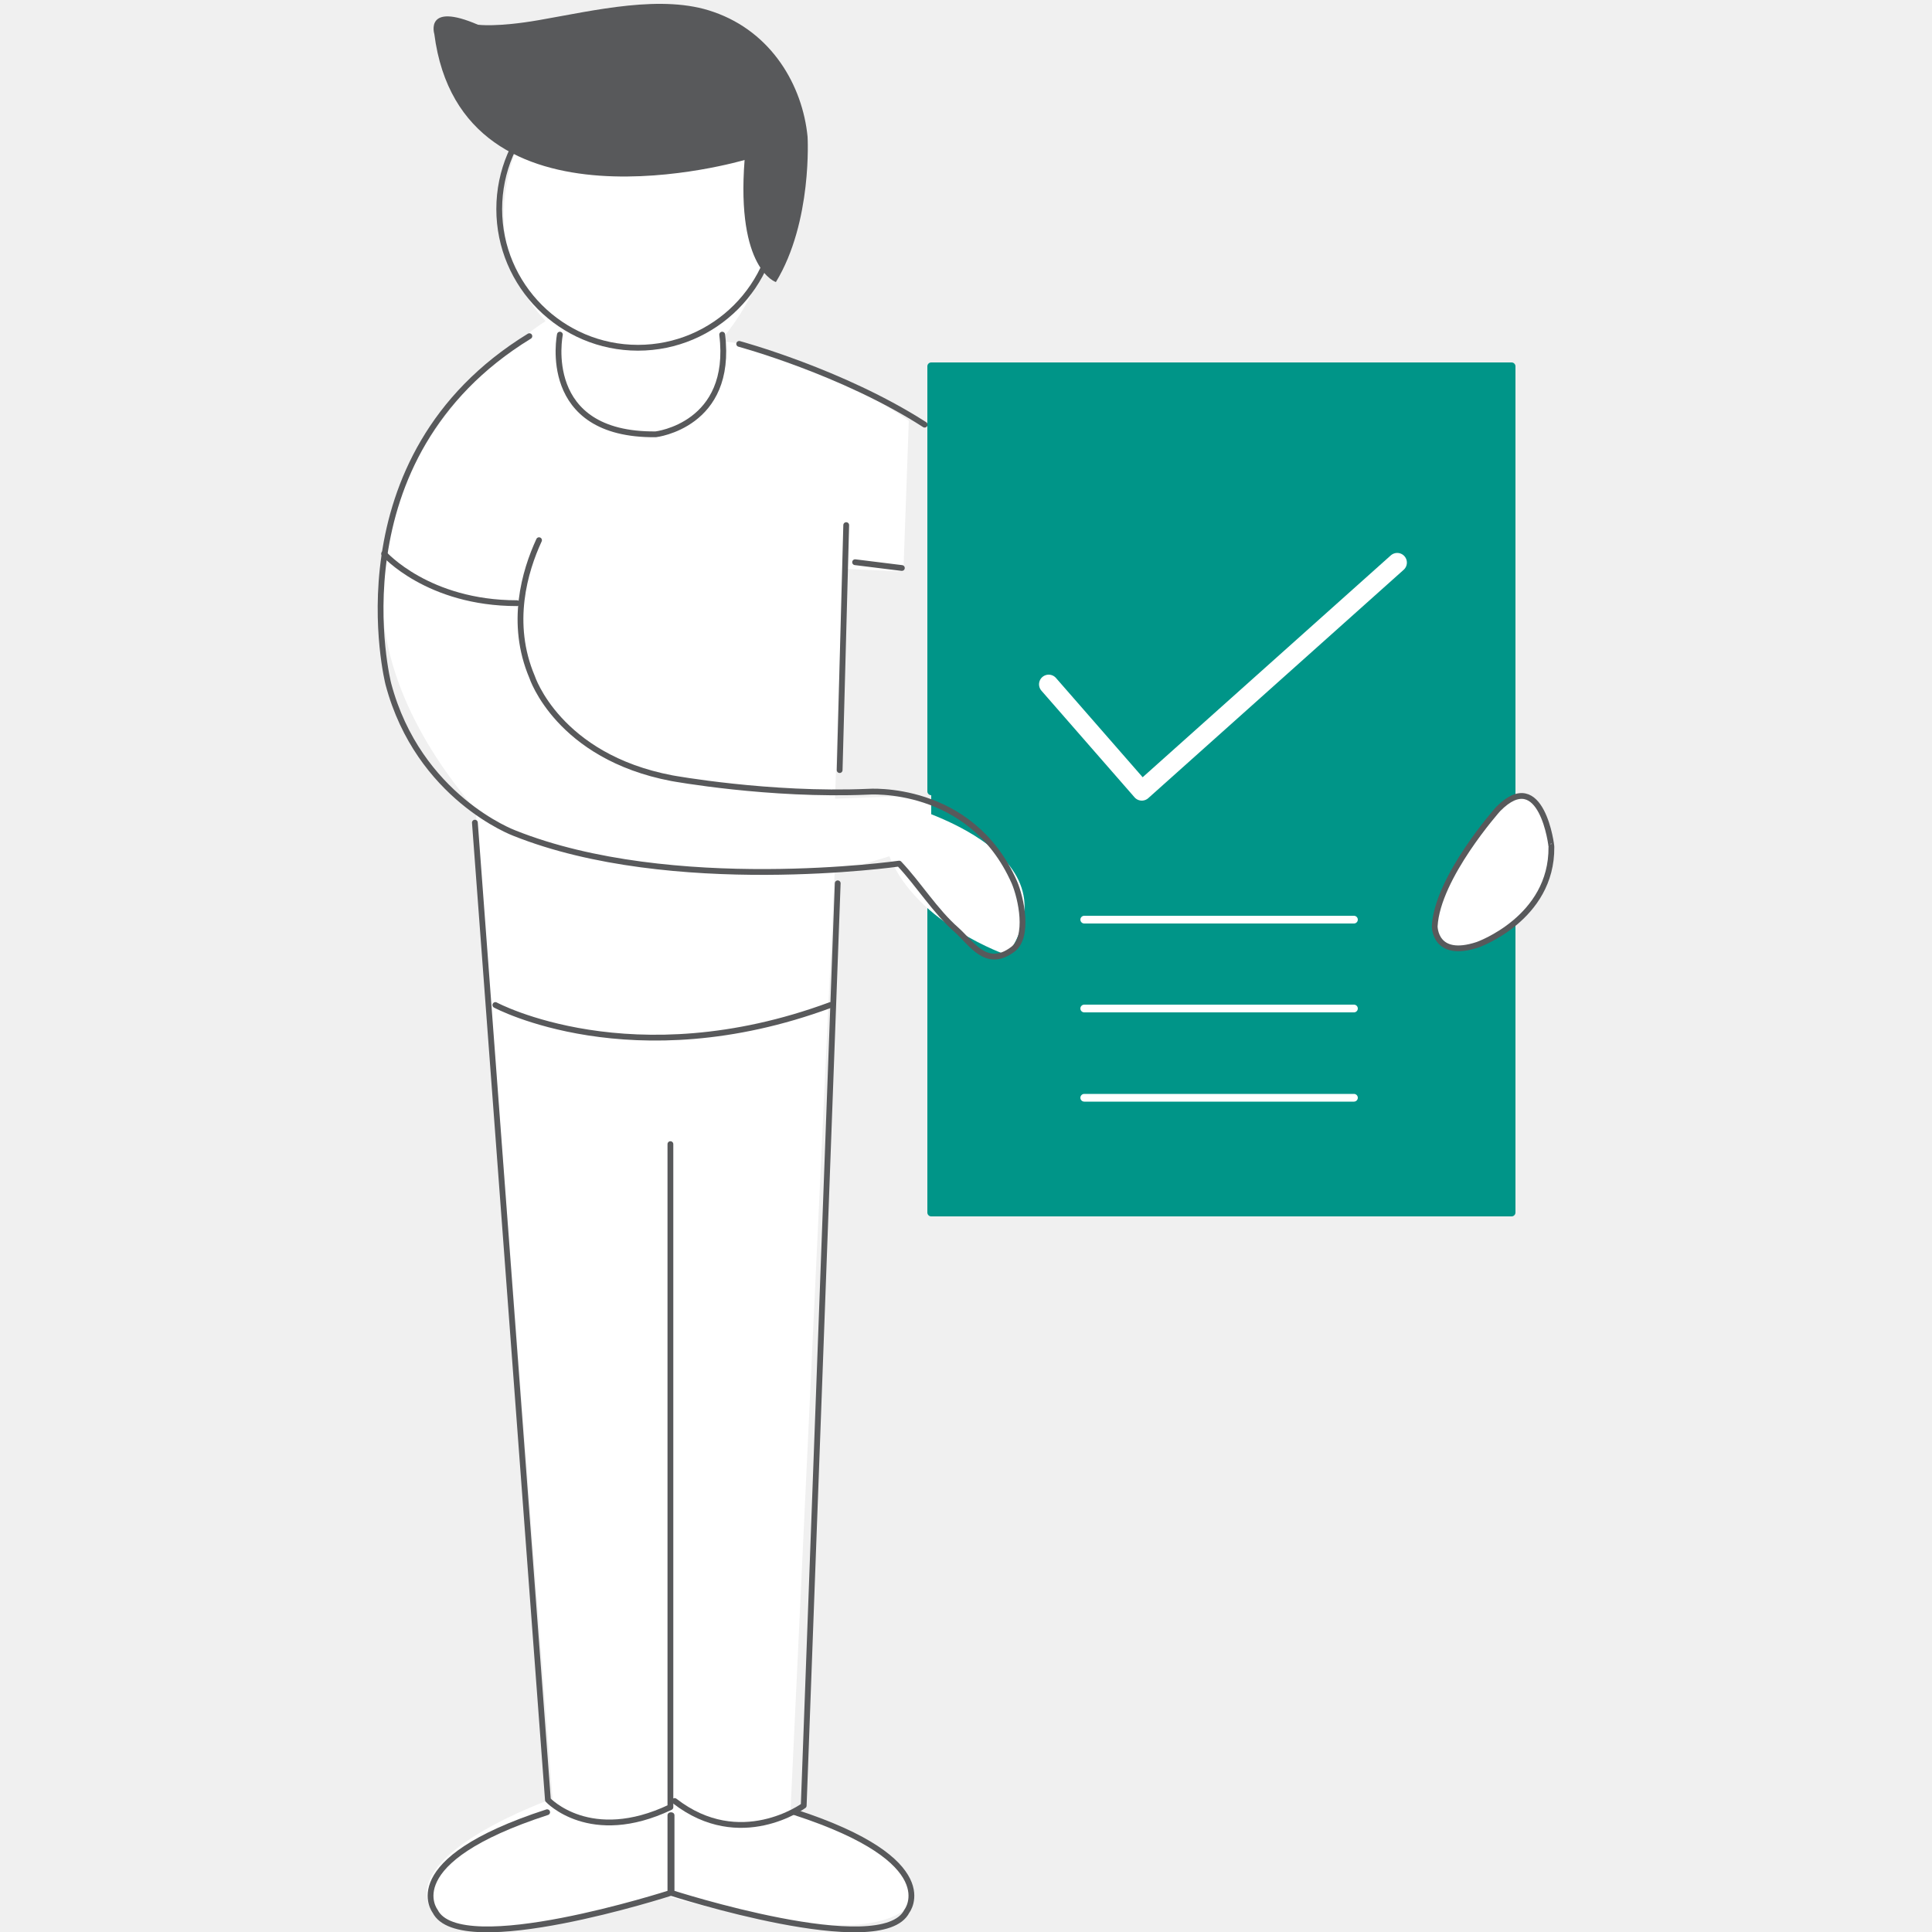
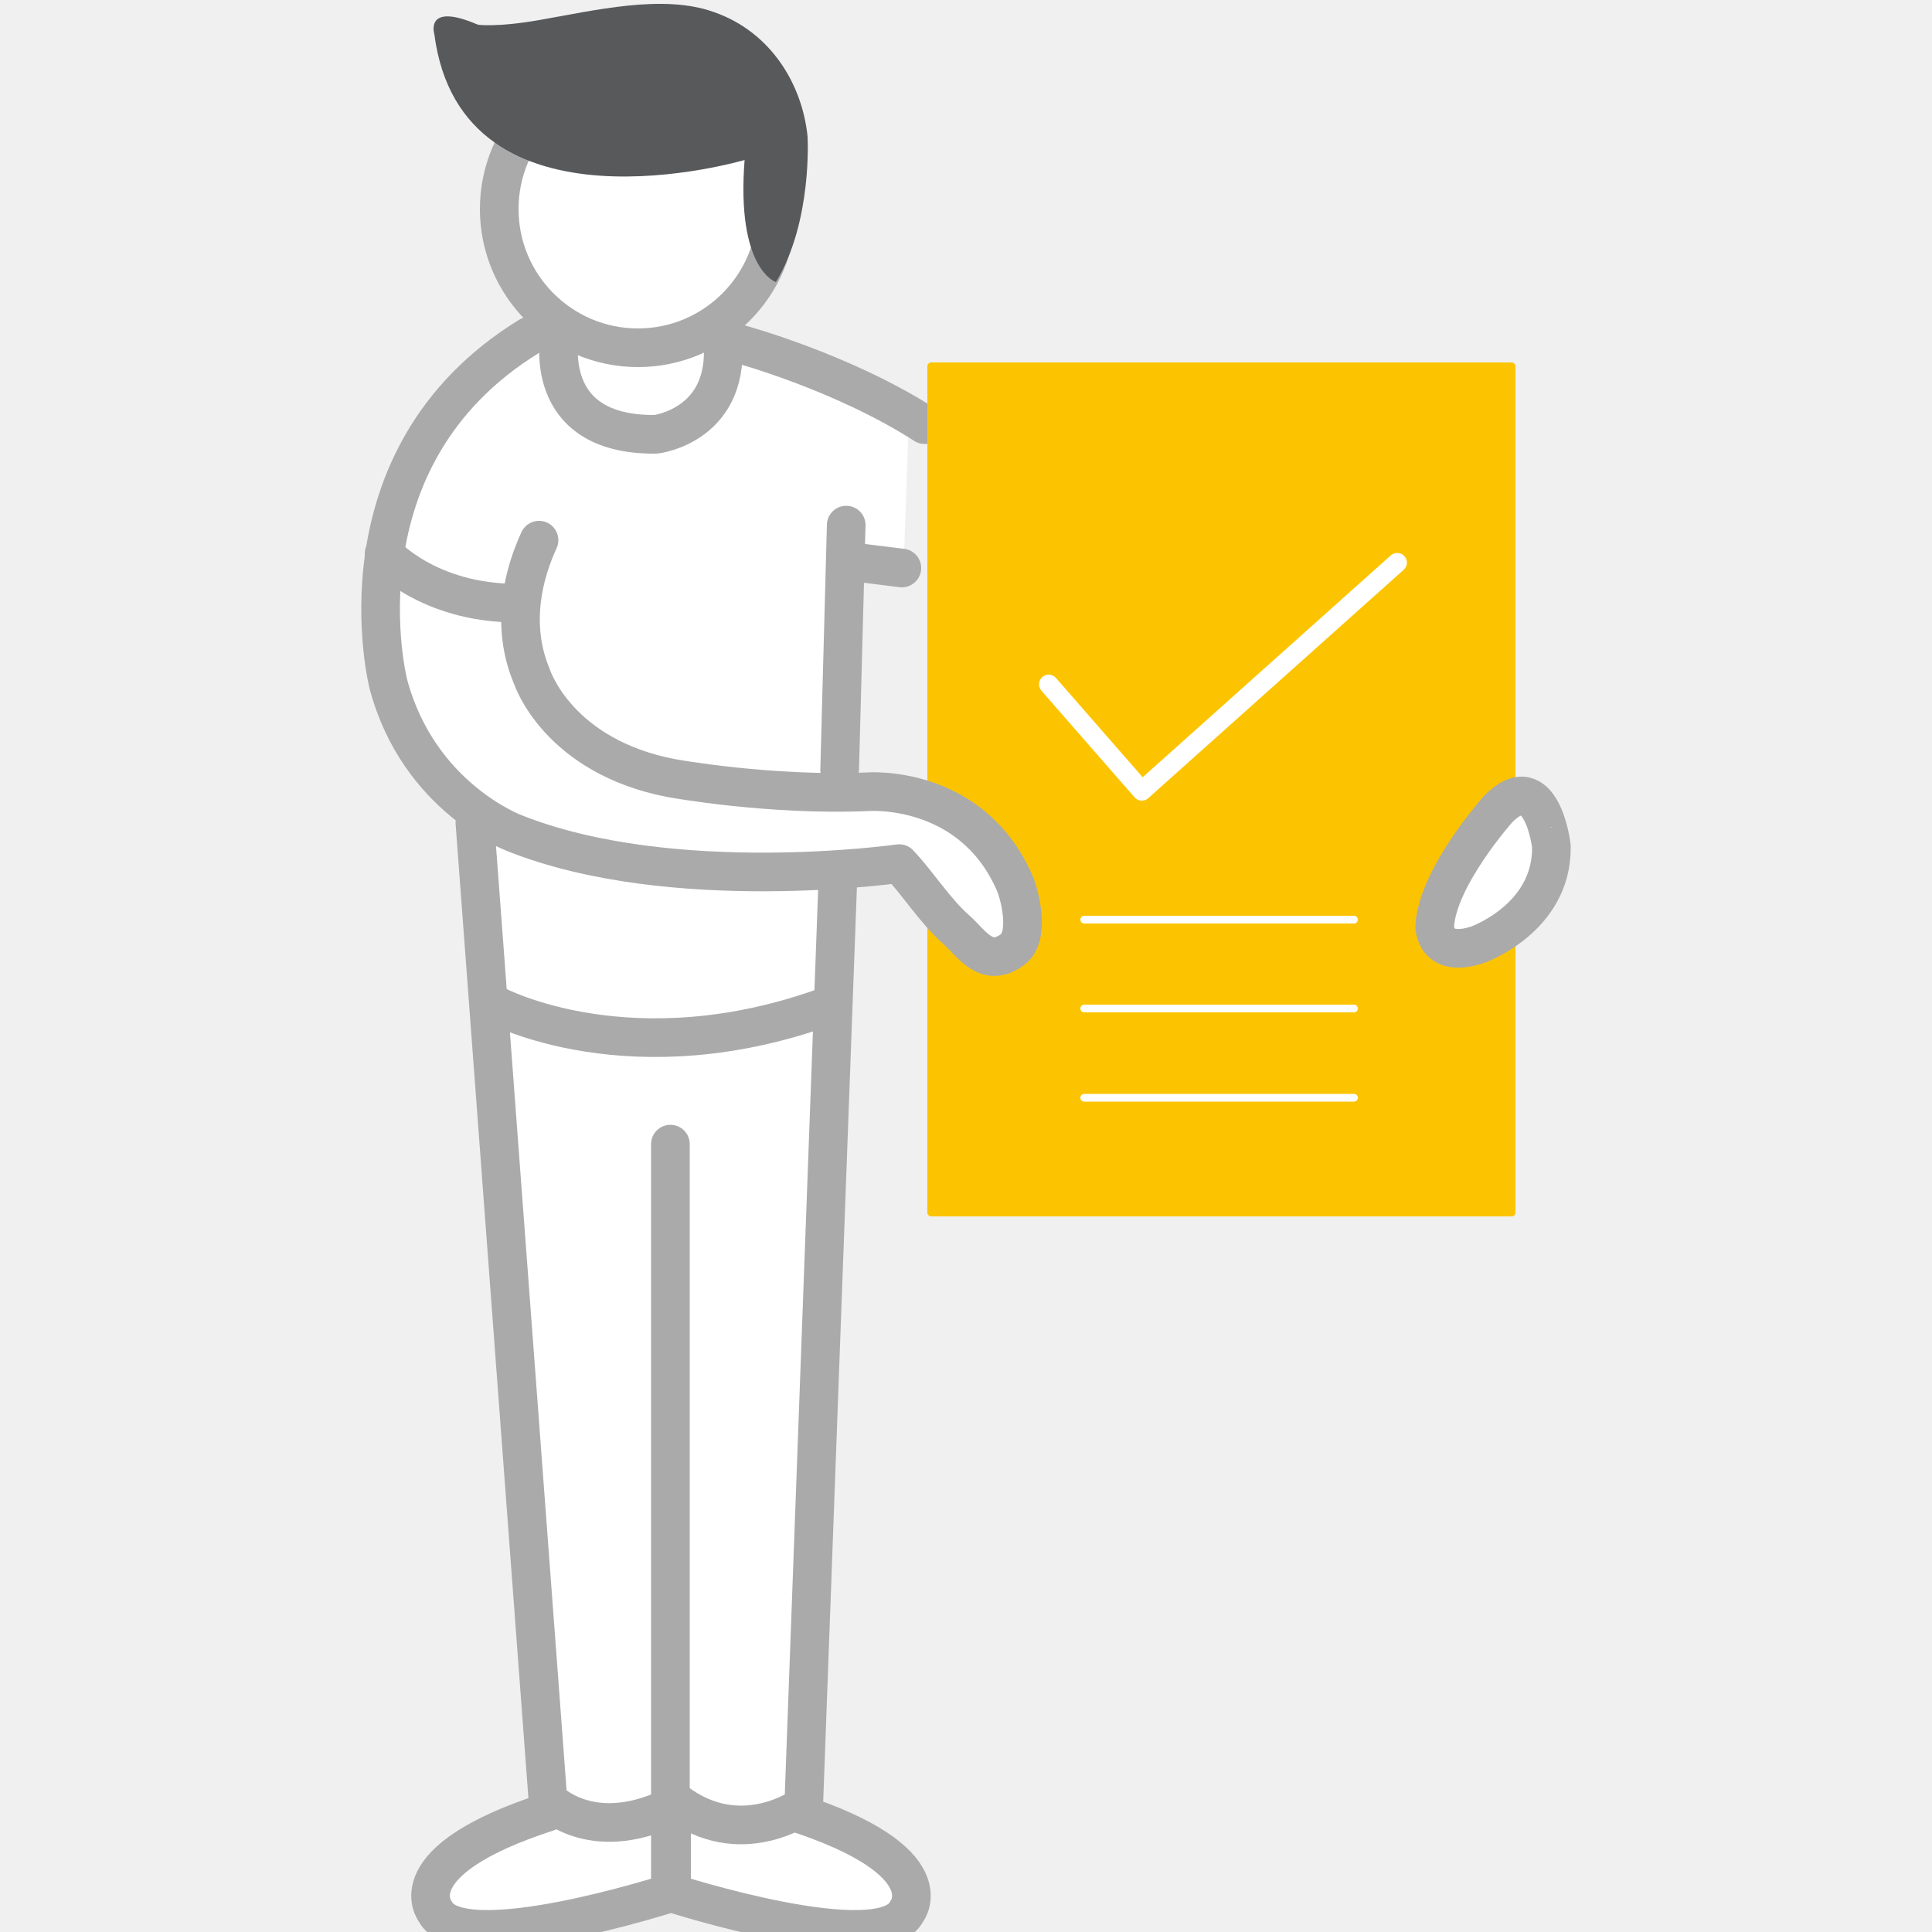
<svg xmlns="http://www.w3.org/2000/svg" version="1.1" id="Layer_1" x="0px" y="0px" viewBox="0 0 500 500" enable-background="new 0 0 500 500" xml:space="preserve">
  <path fill="#FFFFFF" d="M196.9,27.4l-58.5,1.1c0,0-19.8,30.1,2.8,54.6c0,0-81.9,51.4-18.1,126.5L143,465.5c0,0-40.4,14.2-31.2,29.1  c0,0,9.2,13.5,59.5-4.3c0,0,55.3,17,65.2,1.4c0,0,1.4-13.5-31.9-23.4L216,225.9l14.2-4.3c0,0,22,27.6,30.5,25.5  c0,0,15.6-29.1-26.2-41.1l-18.4,0.7l2.1-59.5l15.6,0.7l1.4-39c0,0-26.9-19.1-48.9-20.6C186.2,88.4,210.3,63.6,196.9,27.4z" />
-   <line fill="none" stroke="#58595B" stroke-width="1.5" stroke-linecap="round" stroke-linejoin="round" stroke-miterlimit="10" x1="221.3" y1="145.5" x2="233.4" y2="147" />
-   <path fill="none" stroke="#58595B" stroke-width="1.5" stroke-linecap="round" stroke-linejoin="round" stroke-miterlimit="10" d="  M191.3,89c0,0,26.7,7.2,48,20.9" />
-   <polyline fill="#009588" stroke="#009588" stroke-width="2" stroke-linecap="round" stroke-linejoin="round" stroke-miterlimit="10" points="  241,204.8 241,204.5 241,94.8 391.2,94.8 391.2,313.8 241,313.8 241,229.7 " />
-   <path fill="none" stroke="#58595B" stroke-width="1.5" stroke-linecap="round" stroke-linejoin="round" stroke-miterlimit="10" d="  M201,54.1c0,19.8-16.1,35.9-35.9,35.9c-19.8,0-35.9-16.1-35.9-35.9c0-19.8,16.1-35.9,35.9-35.9C184.9,18.2,201,34.3,201,54.1z" />
-   <path fill="#FFFFFF" stroke="#58595B" stroke-width="1.5" stroke-linecap="round" stroke-linejoin="round" stroke-miterlimit="10" d="  M387.7,209.4c0,0-15.7,17.6-16.4,30.3c0,0-0.1,8.5,11.1,4.8c0,0,19.3-6.8,19.1-25.3C401.6,219.2,399,197.9,387.7,209.4z" />
+   <line fill="none" stroke="#aaa" stroke-width="10" stroke-linecap="round" stroke-linejoin="round" stroke-miterlimit="10" x1="221.3" y1="145.5" x2="233.4" y2="147" />
+   <path fill="none" stroke="#aaa" stroke-width="10" stroke-linecap="round" stroke-linejoin="round" stroke-miterlimit="10" d="  M191.3,89c0,0,26.7,7.2,48,20.9" />
+   <polyline fill="#fcc400" stroke="#fcc400" stroke-width="2" stroke-linecap="round" stroke-linejoin="round" stroke-miterlimit="10" points="  241,204.8 241,204.5 241,94.8 391.2,94.8 391.2,313.8 241,313.8 241,229.7 " />
+   <path fill="none" stroke="#aaa" stroke-width="10" stroke-linecap="round" stroke-linejoin="round" stroke-miterlimit="10" d="  M201,54.1c0,19.8-16.1,35.9-35.9,35.9c-19.8,0-35.9-16.1-35.9-35.9c0-19.8,16.1-35.9,35.9-35.9C184.9,18.2,201,34.3,201,54.1z" />
+   <path fill="#FFFFFF" stroke="#aaa" stroke-width="10" stroke-linecap="round" stroke-linejoin="round" stroke-miterlimit="10" d="  M387.7,209.4c0,0-15.7,17.6-16.4,30.3c0,0-0.1,8.5,11.1,4.8c0,0,19.3-6.8,19.1-25.3C401.6,219.2,399,197.9,387.7,209.4z" />
  <polyline fill="none" stroke="#FFFFFF" stroke-width="5" stroke-linecap="round" stroke-linejoin="round" stroke-miterlimit="10" points="  271.4,177.1 295.5,204.7 361.6,145.6 " />
  <line fill="none" stroke="#FFFFFF" stroke-width="2" stroke-linecap="round" stroke-linejoin="round" stroke-miterlimit="10" x1="280.6" y1="238" x2="350.4" y2="238" />
  <line fill="none" stroke="#FFFFFF" stroke-width="2" stroke-linecap="round" stroke-linejoin="round" stroke-miterlimit="10" x1="280.6" y1="261" x2="350.4" y2="261" />
  <line fill="none" stroke="#FFFFFF" stroke-width="2" stroke-linecap="round" stroke-linejoin="round" stroke-miterlimit="10" x1="280.6" y1="284.1" x2="350.4" y2="284.1" />
-   <path fill="none" stroke="#58595B" stroke-width="1.5" stroke-linecap="round" stroke-linejoin="round" stroke-miterlimit="10" d="  M144.9,86.6c0,0-5.3,26.1,24.8,25.8c0,0,20.1-2.3,17.2-25.8" />
-   <line fill="none" stroke="#58595B" stroke-width="1.5" stroke-linecap="round" stroke-linejoin="round" stroke-miterlimit="10" x1="219" y1="135.9" x2="217.3" y2="199.3" />
-   <path fill="none" stroke="#58595B" stroke-width="1.5" stroke-linecap="round" stroke-linejoin="round" stroke-miterlimit="10" d="  M99.4,143.3c0,0,11.3,12.8,34.4,12.8" />
-   <path fill="none" stroke="#58595B" stroke-width="1.5" stroke-linecap="round" stroke-linejoin="round" stroke-miterlimit="10" d="  M216.8,228.6L208,467.3c0,0-16.4,12-33.4-1.2" />
-   <path fill="none" stroke="#58595B" stroke-width="1.5" stroke-linecap="round" stroke-linejoin="round" stroke-miterlimit="10" d="  M122.9,212.9l18.9,252.9c0,0,10.9,11.8,31.7,1.9V296.1" />
-   <path fill="none" stroke="#58595B" stroke-width="1.5" stroke-linecap="round" stroke-linejoin="round" stroke-miterlimit="10" d="  M128.2,260.1c0,0,35.3,19,86.7,0" />
-   <path fill="none" stroke="#58595B" stroke-width="1.5" stroke-linecap="round" stroke-linejoin="round" stroke-miterlimit="10" d="  M173.5,469.8v20.1c0,0-54.5,17.6-60.9,4.7c0,0-10.1-12.9,29-25.6" />
-   <path fill="none" stroke="#58595B" stroke-width="1.5" stroke-linecap="round" stroke-linejoin="round" stroke-miterlimit="10" d="  M173.8,469.8v20.1c0,0,54.5,17.6,60.9,4.7c0,0,10.1-12.9-29-25.6" />
+   <path fill="none" stroke="#aaa" stroke-width="10" stroke-linecap="round" stroke-linejoin="round" stroke-miterlimit="10" d="  M144.9,86.6c0,0-5.3,26.1,24.8,25.8c0,0,20.1-2.3,17.2-25.8" />
+   <line fill="none" stroke="#aaa" stroke-width="10" stroke-linecap="round" stroke-linejoin="round" stroke-miterlimit="10" x1="219" y1="135.9" x2="217.3" y2="199.3" />
+   <path fill="none" stroke="#aaa" stroke-width="10" stroke-linecap="round" stroke-linejoin="round" stroke-miterlimit="10" d="  M99.4,143.3c0,0,11.3,12.8,34.4,12.8" />
+   <path fill="none" stroke="#aaa" stroke-width="10" stroke-linecap="round" stroke-linejoin="round" stroke-miterlimit="10" d="  M216.8,228.6L208,467.3c0,0-16.4,12-33.4-1.2" />
+   <path fill="none" stroke="#aaa" stroke-width="10" stroke-linecap="round" stroke-linejoin="round" stroke-miterlimit="10" d="  M122.9,212.9l18.9,252.9c0,0,10.9,11.8,31.7,1.9V296.1" />
+   <path fill="none" stroke="#aaa" stroke-width="10" stroke-linecap="round" stroke-linejoin="round" stroke-miterlimit="10" d="  M128.2,260.1c0,0,35.3,19,86.7,0" />
+   <path fill="none" stroke="#aaa" stroke-width="10" stroke-linecap="round" stroke-linejoin="round" stroke-miterlimit="10" d="  M173.5,469.8v20.1c0,0-54.5,17.6-60.9,4.7c0,0-10.1-12.9,29-25.6" />
+   <path fill="none" stroke="#aaa" stroke-width="10" stroke-linecap="round" stroke-linejoin="round" stroke-miterlimit="10" d="  M173.8,469.8v20.1c0,0,54.5,17.6,60.9,4.7c0,0,10.1-12.9-29-25.6" />
  <path fill="#FFFFFF" d="M229,206.9c0,0,51.3,11.5,31.7,40.3c0,0-23.3-7.9-30.5-25.5L229,206.9z" />
-   <path fill="none" stroke="#58595B" stroke-width="1.5" stroke-linecap="round" stroke-linejoin="round" stroke-miterlimit="10" d="  M139.5,139.8c-3.7,8-7.7,21.5-1.8,35.4c0,0,6.7,20.6,36.2,26.2c0,0,25.2,4.6,50.7,3.5c0,0,26.6-2.1,37.9,23.4  c1.8,4.2,3.9,14.2-0.4,17.4c-6.8,5.1-10.6-1.5-14.5-5c-5.6-4.9-9.8-11.8-14.9-17.2c0,0-58.8,8.4-99.6-7.9c0,0-24.8-9.2-32.6-38.6  c0,0-14.9-58.5,36.5-90" />
+   <path fill="none" stroke="#aaa" stroke-width="10" stroke-linecap="round" stroke-linejoin="round" stroke-miterlimit="10" d="  M139.5,139.8c-3.7,8-7.7,21.5-1.8,35.4c0,0,6.7,20.6,36.2,26.2c0,0,25.2,4.6,50.7,3.5c0,0,26.6-2.1,37.9,23.4  c1.8,4.2,3.9,14.2-0.4,17.4c-6.8,5.1-10.6-1.5-14.5-5c-5.6-4.9-9.8-11.8-14.9-17.2c0,0-58.8,8.4-99.6-7.9c0,0-24.8-9.2-32.6-38.6  c0,0-14.9-58.5,36.5-90" />
  <path fill="#58595B" d="M192.7,41.4c0,0-73.3,21.7-80.3-32.6c0,0-2.6-8.4,11.3-2.4c0,0,4.9,0.7,15.8-1.2c14.4-2.5,32-6.8,45.2-2.1  c15,5.2,23,19,24.3,32.3c0,0,1.3,22-8.2,37.6C200.8,73,190.5,69.7,192.7,41.4z" />
</svg>
